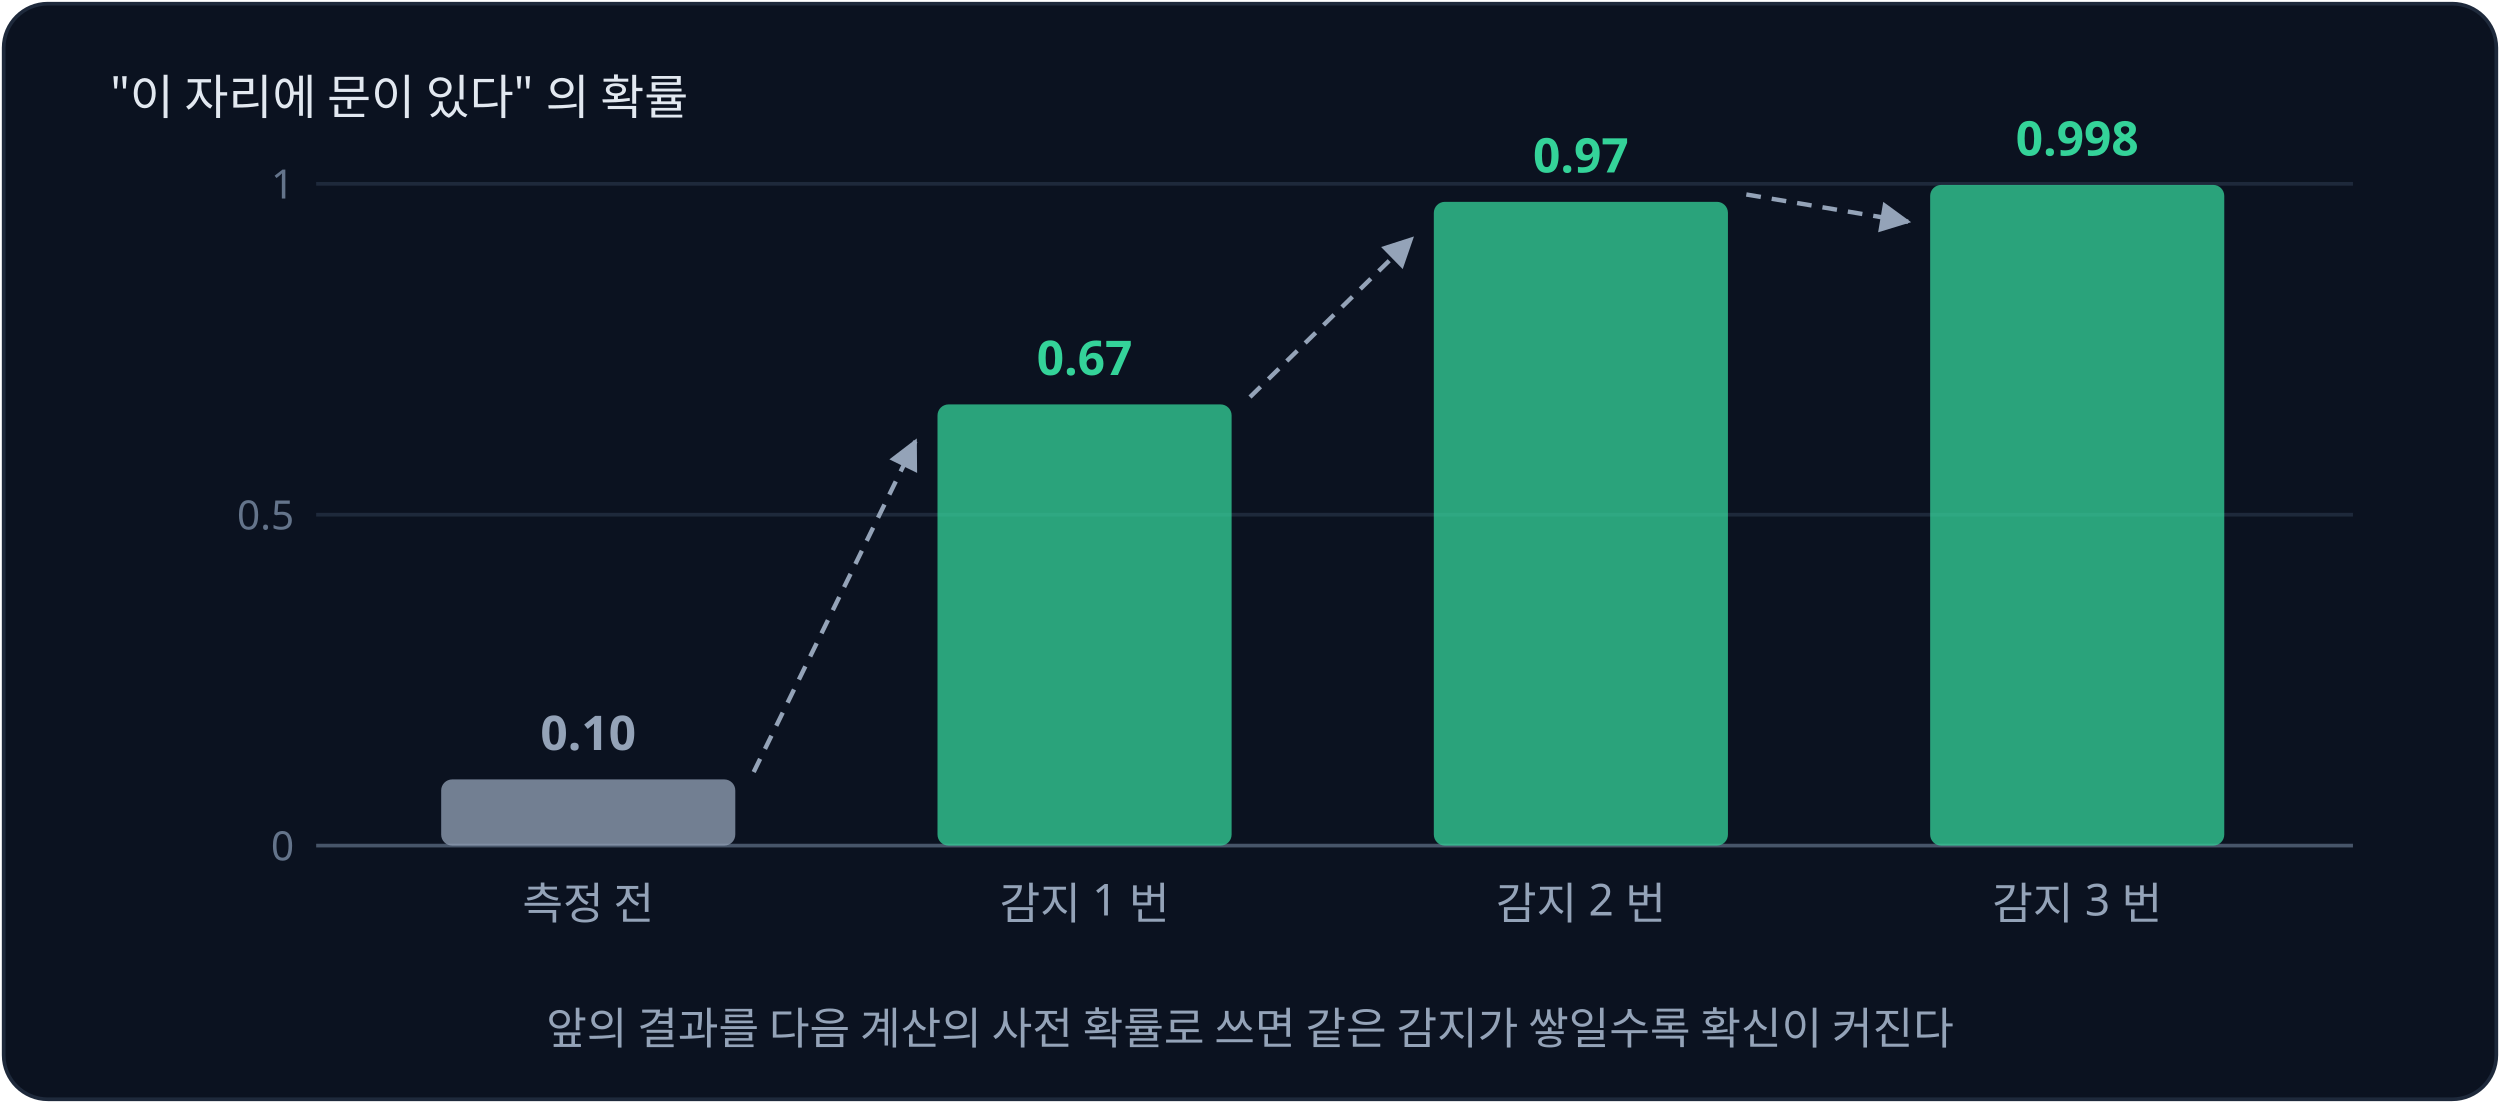
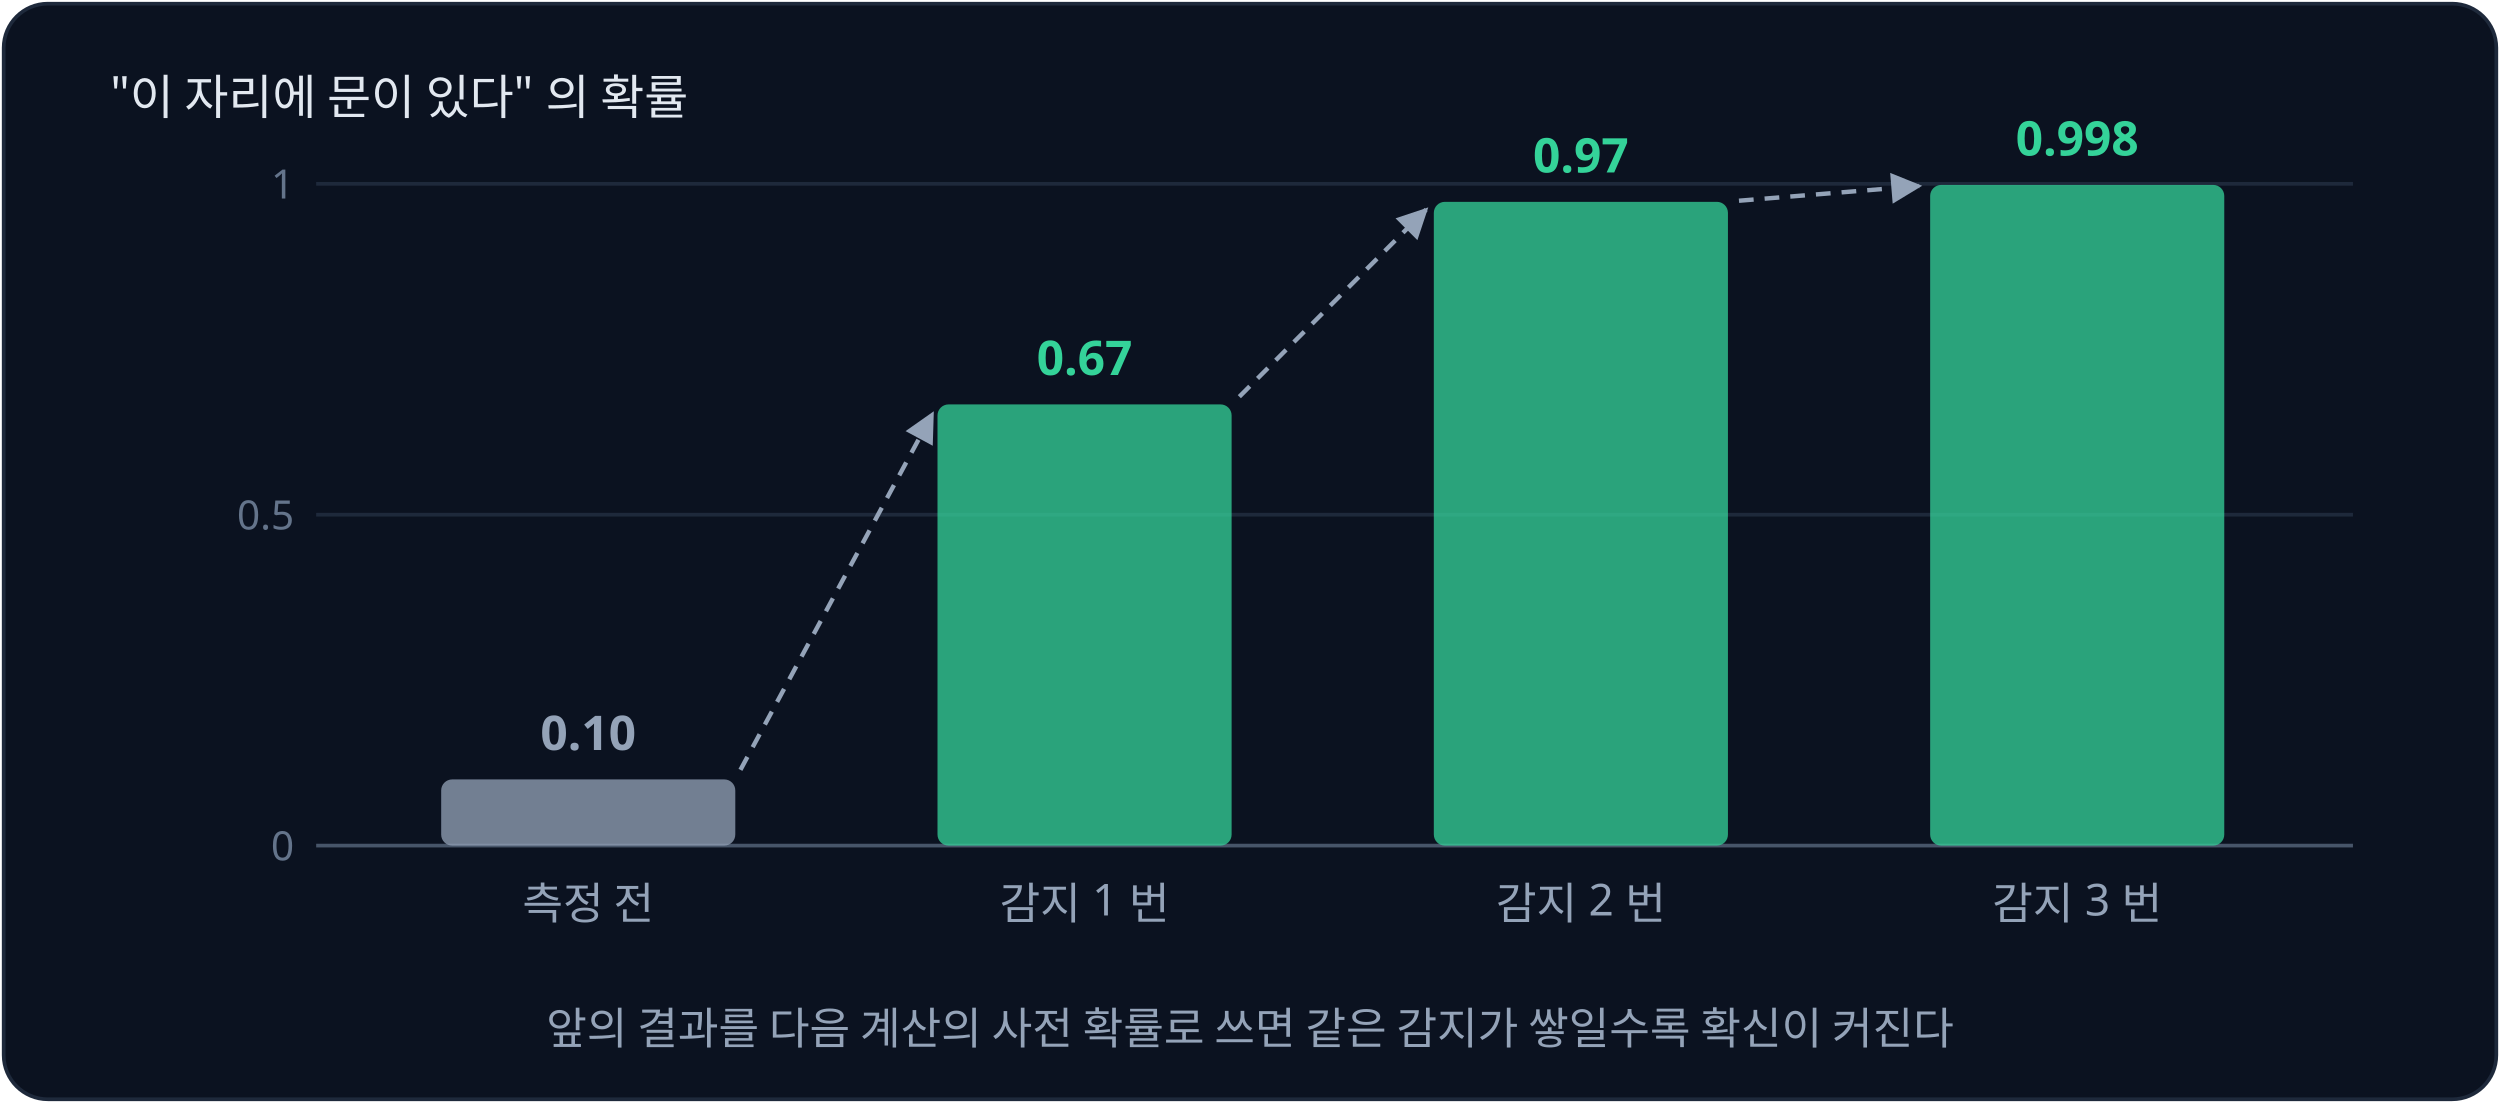
<svg xmlns="http://www.w3.org/2000/svg" viewBox="0 0 680 300" font-family="Pretendard, 'Apple SD Gothic Neo', 'Noto Sans KR', system-ui, sans-serif">
  <defs>
    <marker id="am" viewBox="0 0 10 10" refX="9" refY="5" markerWidth="7" markerHeight="7" orient="auto-start-reverse">
      <path d="M0,0 L10,5 L0,10 z" fill="#94a3b8" />
    </marker>
    <marker id="aa" viewBox="0 0 10 10" refX="9" refY="5" markerWidth="7" markerHeight="7" orient="auto-start-reverse">
      <path d="M0,0 L10,5 L0,10 z" fill="#f59e0b" />
    </marker>
    <marker id="as" viewBox="0 0 10 10" refX="9" refY="5" markerWidth="7" markerHeight="7" orient="auto-start-reverse">
      <path d="M0,0 L10,5 L0,10 z" fill="#38bdf8" />
    </marker>
    <marker id="ag" viewBox="0 0 10 10" refX="9" refY="5" markerWidth="7" markerHeight="7" orient="auto-start-reverse">
      <path d="M0,0 L10,5 L0,10 z" fill="#34d399" />
    </marker>
    <marker id="ar" viewBox="0 0 10 10" refX="9" refY="5" markerWidth="7" markerHeight="7" orient="auto-start-reverse">
      <path d="M0,0 L10,5 L0,10 z" fill="#f472b6" />
    </marker>
  </defs>
  <rect x="1" y="1" width="678" height="298" rx="12" fill="#0b1220" stroke="#1e293b" />
  <line x1="86.0" y1="230.0" x2="640.0" y2="230.0" stroke="#475569" stroke-width="1" />
  <text x="80.0" y="234.0" fill="#64748b" font-size="11" text-anchor="end">0</text>
  <line x1="86.0" y1="140.0" x2="640.0" y2="140.0" stroke="#1e293b" stroke-width="1" />
  <text x="80.0" y="144.0" fill="#64748b" font-size="11" text-anchor="end">0.5</text>
  <line x1="86.0" y1="50.0" x2="640.0" y2="50.0" stroke="#1e293b" stroke-width="1" />
  <text x="80.0" y="54.0" fill="#64748b" font-size="11" text-anchor="end">1</text>
  <rect x="120.0" y="212.0" width="80.0" height="18.0" rx="3" fill="#94a3b8" fill-opacity="0.75" stroke="none" stroke-width="0" />
  <text x="160.0" y="204.0" fill="#94a3b8" font-size="13" text-anchor="middle" font-weight="600">0.10</text>
  <text x="160.0" y="250.0" fill="#94a3b8" font-size="12" text-anchor="middle">측정 전</text>
  <rect x="255.0" y="110.0" width="80.0" height="120.0" rx="3" fill="#34d399" fill-opacity="0.75" stroke="none" stroke-width="0" />
  <text x="295.0" y="102.0" fill="#34d399" font-size="13" text-anchor="middle" font-weight="600">0.67</text>
  <text x="295.0" y="250.0" fill="#94a3b8" font-size="12" text-anchor="middle">감지 1 번</text>
-   <line x1="205.0" y1="210.0" x2="249.0" y2="120.0" stroke="#94a3b8" stroke-width="1.2" stroke-dasharray="4 3" marker-end="url(#am)" />
+   <line x1="201.4" y1="209.4" x2="253.6" y2="112.6" stroke="#94a3b8" stroke-width="1.2" stroke-dasharray="4 3" marker-end="url(#am)" />
  <rect x="390.0" y="54.9" width="80.0" height="175.1" rx="3" fill="#34d399" fill-opacity="0.75" stroke="none" stroke-width="0" />
  <text x="430.0" y="46.9" fill="#34d399" font-size="13" text-anchor="middle" font-weight="600">0.97</text>
  <text x="430.0" y="250.0" fill="#94a3b8" font-size="12" text-anchor="middle">감지 2 번</text>
-   <line x1="340.0" y1="108.0" x2="384.0" y2="64.9" stroke="#94a3b8" stroke-width="1.2" stroke-dasharray="4 3" marker-end="url(#am)" />
+   <line x1="337.1" y1="107.9" x2="387.9" y2="57.0" stroke="#94a3b8" stroke-width="1.2" stroke-dasharray="4 3" marker-end="url(#am)" />
  <rect x="525.0" y="50.3" width="80.0" height="179.7" rx="3" fill="#34d399" fill-opacity="0.75" stroke="none" stroke-width="0" />
  <text x="565.0" y="42.3" fill="#34d399" font-size="13" text-anchor="middle" font-weight="600">0.998</text>
  <text x="565.0" y="250.0" fill="#94a3b8" font-size="12" text-anchor="middle">감지 3 번</text>
-   <line x1="475.0" y1="52.9" x2="519.0" y2="60.3" stroke="#94a3b8" stroke-width="1.2" stroke-dasharray="4 3" marker-end="url(#am)" />
+   <line x1="473.0" y1="54.6" x2="522.0" y2="50.6" stroke="#94a3b8" stroke-width="1.2" stroke-dasharray="4 3" marker-end="url(#am)" />
  <text x="30.0" y="30.0" fill="#e2e8f0" font-size="13" text-anchor="start">"이 자리에 문이 있다" 의 확률</text>
  <text x="340.0" y="284.0" fill="#94a3b8" font-size="12" text-anchor="middle">앞의 결과를 다음 계산의 사전 확률로 쓰면 같은 감지가 쌓일수록 확신이 커진다</text>
</svg>
